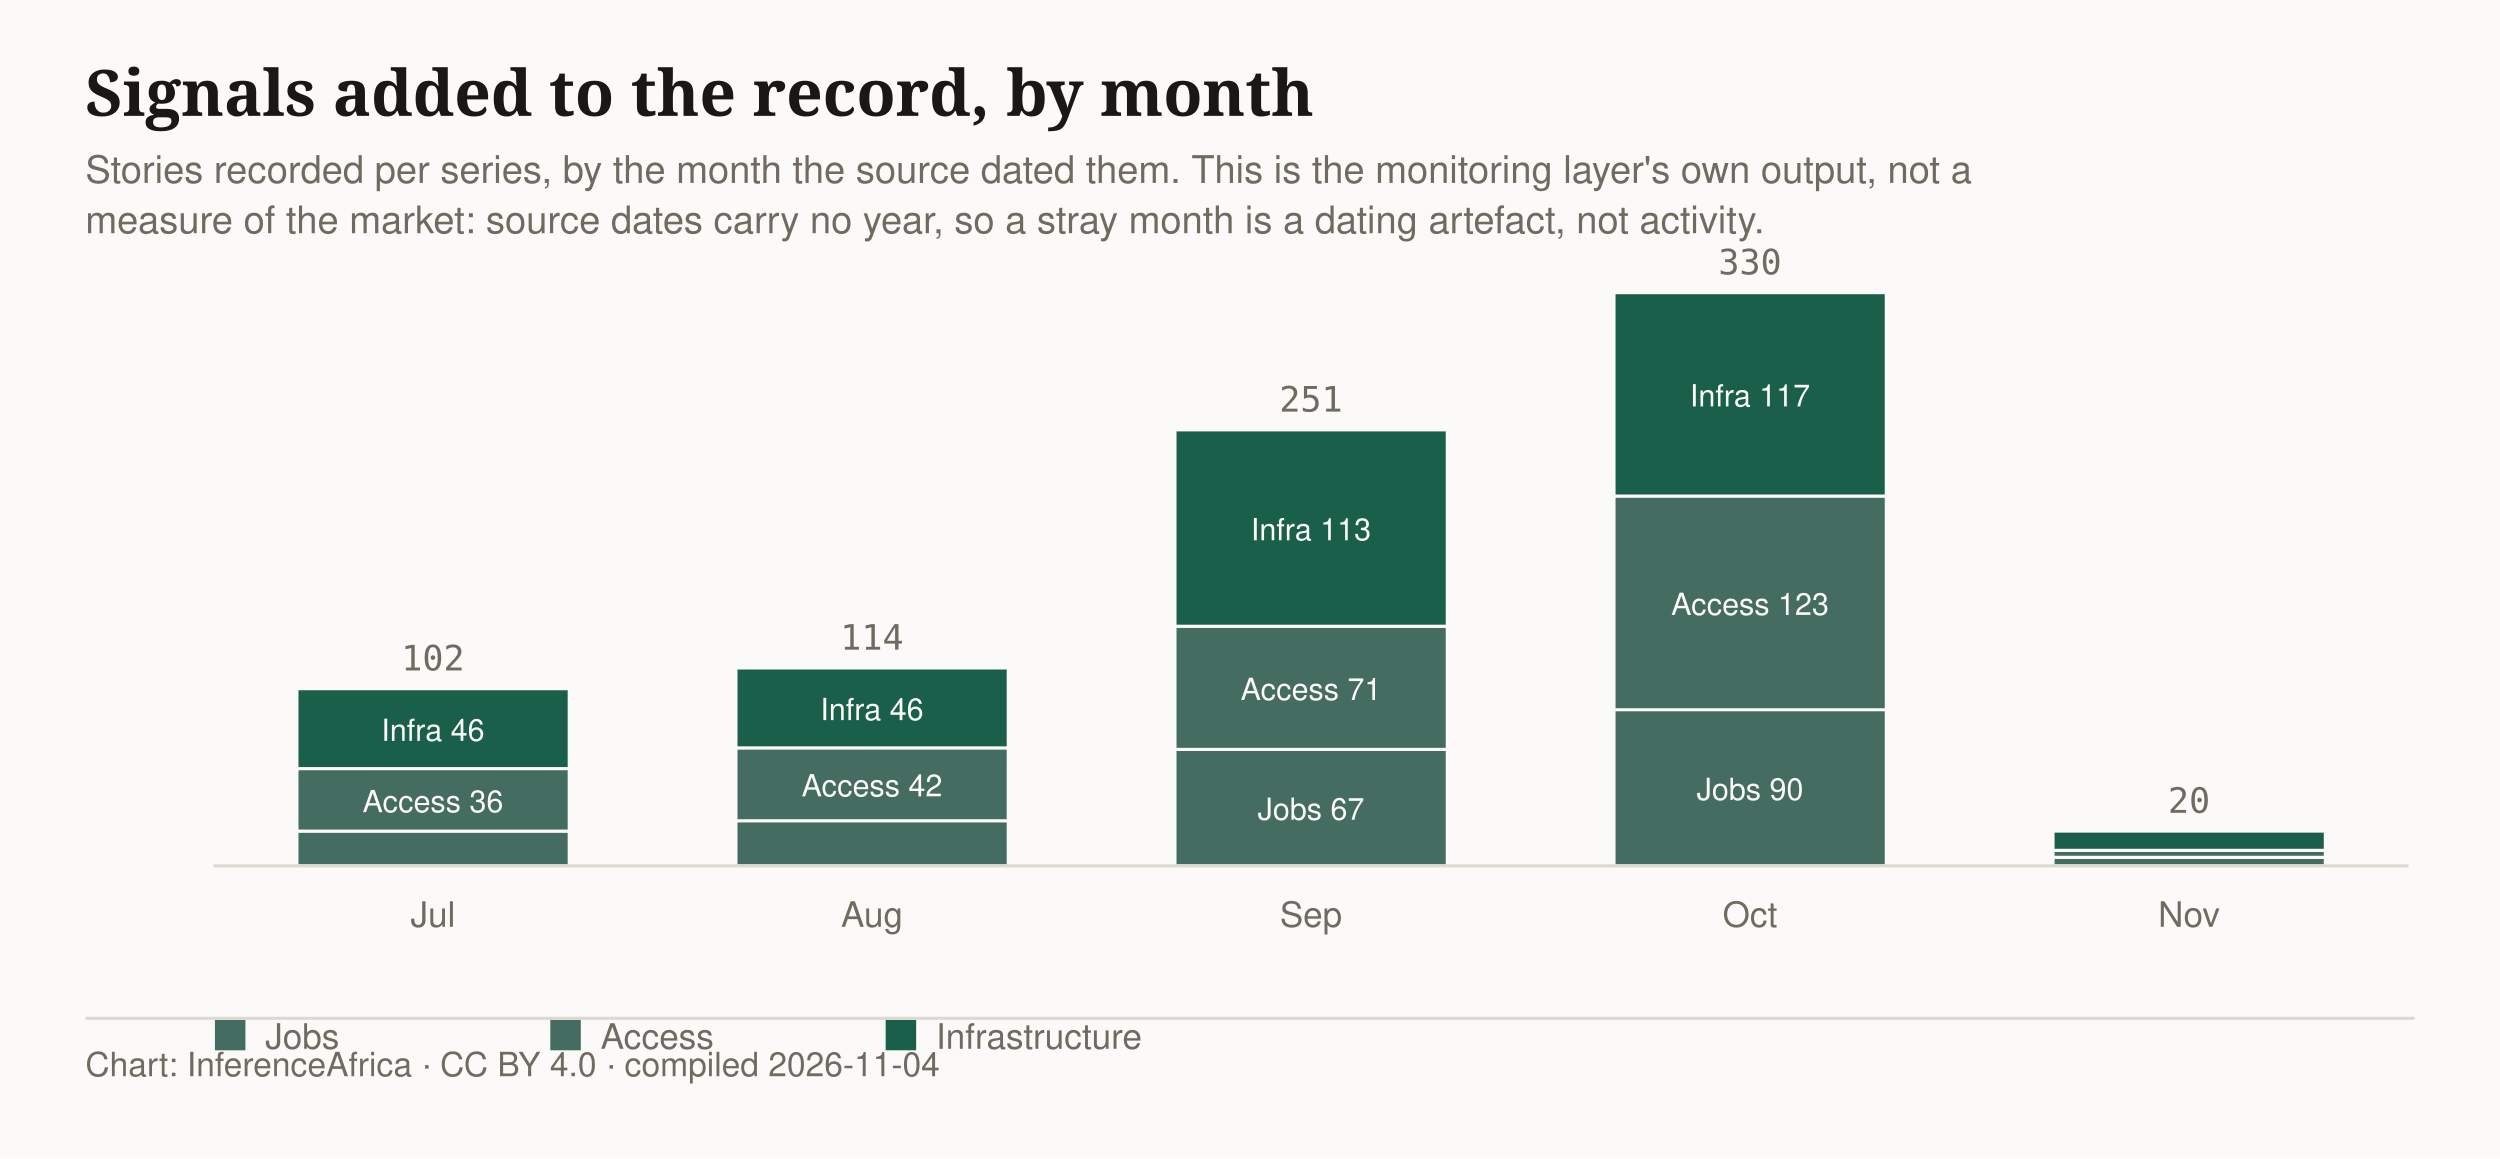
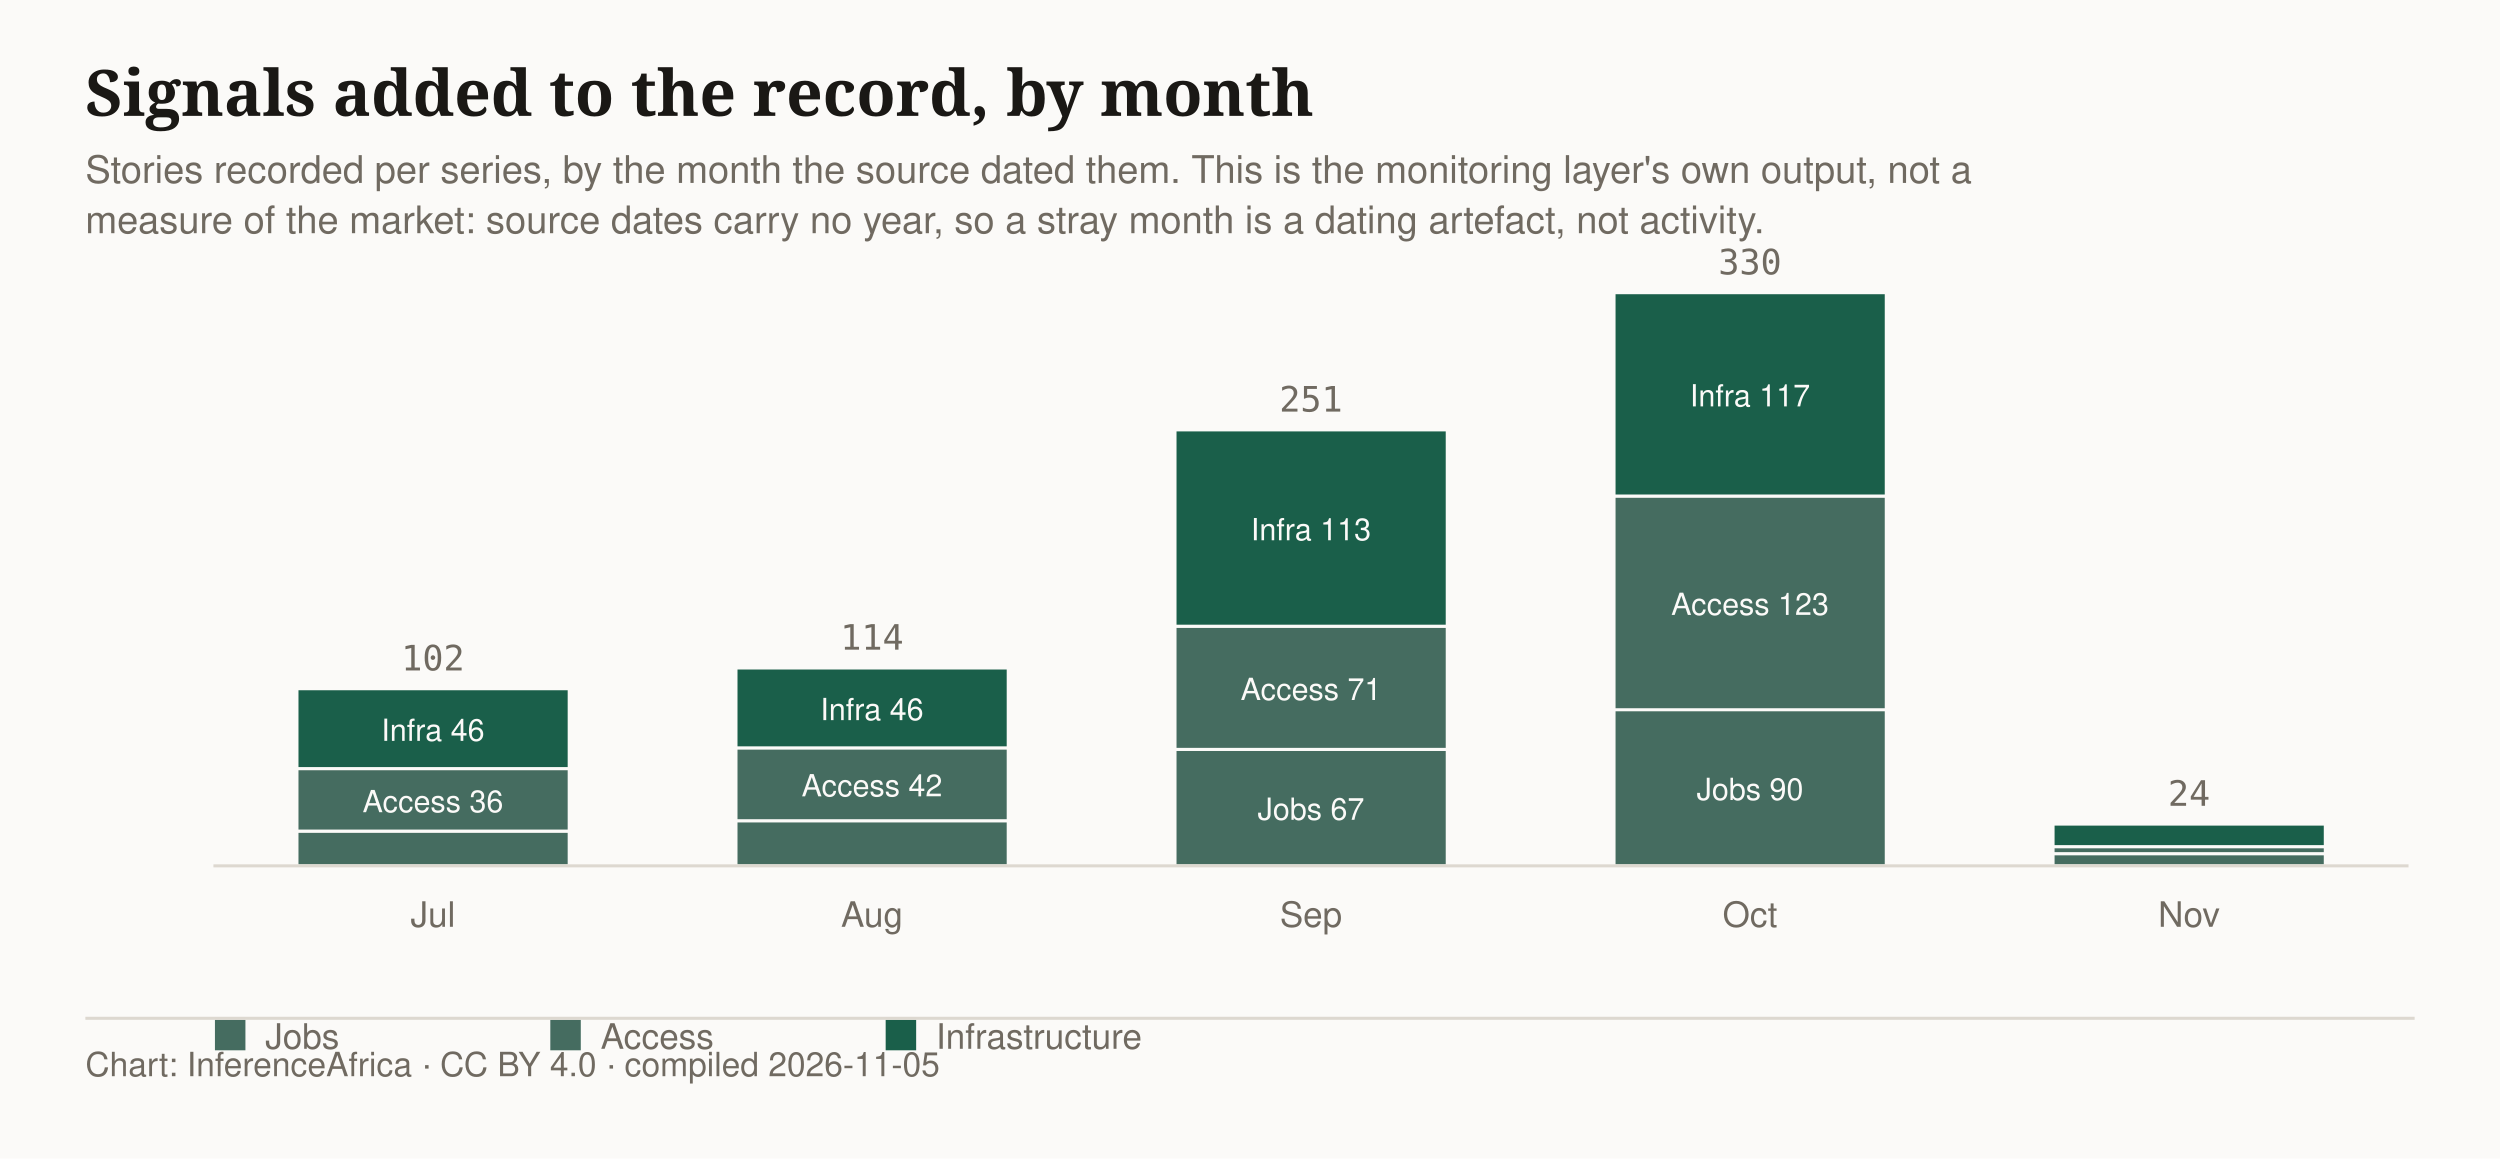
- <svg xmlns="http://www.w3.org/2000/svg" viewBox="0 0 820 380" width="820" height="380" role="img" aria-label="Signals added to the record by month and series: Jul 102, Aug 114, Sep 251, Oct 330, Nov 20. This measures the monitoring layer, not the market.">
+ <svg xmlns="http://www.w3.org/2000/svg" viewBox="0 0 820 380" width="820" height="380" role="img" aria-label="Signals added to the record by month and series: Jul 102, Aug 114, Sep 251, Oct 330, Nov 24. This measures the monitoring layer, not the market.">
  <defs>
    <pattern id="status-proposal" width="6" height="6" patternUnits="userSpaceOnUse">
      <path d="M0 6L6 0" stroke="#756342" stroke-width="1" />
    </pattern>
  </defs>
  <rect width="820" height="380" fill="#fbfaf8" />
  <text x="28" y="38" font-family="'Source Serif 4',Georgia,serif" font-size="21" font-weight="600" fill="#1a1815" style="font-variant-numeric:tabular-nums lining-nums">Signals added to the record, by month</text>
  <text x="28" y="60.0" font-family="IBM Plex Sans,-apple-system,'Segoe UI',Helvetica,Arial,sans-serif" font-size="12.5" fill="#706a61" style="font-variant-numeric:tabular-nums lining-nums">Stories recorded per series, by the month the source dated them. This is the monitoring layer's own output, not a</text>
  <text x="28" y="76.5" font-family="IBM Plex Sans,-apple-system,'Segoe UI',Helvetica,Arial,sans-serif" font-size="12.5" fill="#706a61" style="font-variant-numeric:tabular-nums lining-nums">measure of the market: source dates carry no year, so a stray month is a dating artefact, not activity.</text>
  <rect x="97.4" y="272.6" width="89.3" height="11.4" fill="#456c60" data-status="measured" stroke="#fbfaf8" stroke-width="1" />
  <rect x="97.4" y="252.1" width="89.3" height="20.5" fill="#456c60" data-status="measured" stroke="#fbfaf8" stroke-width="1" />
  <text x="142.0" y="266.4" text-anchor="middle" font-family="IBM Plex Sans,-apple-system,'Segoe UI',Helvetica,Arial,sans-serif" font-size="10" fill="#fbfaf8" style="font-variant-numeric:tabular-nums lining-nums">Access 36</text>
  <rect x="97.4" y="225.9" width="89.3" height="26.2" fill="#1a5f4a" data-status="measured" stroke="#fbfaf8" stroke-width="1" />
  <text x="142.0" y="243.0" text-anchor="middle" font-family="IBM Plex Sans,-apple-system,'Segoe UI',Helvetica,Arial,sans-serif" font-size="10" fill="#fbfaf8" style="font-variant-numeric:tabular-nums lining-nums">Infra 46</text>
  <text x="142.0" y="219.9" text-anchor="middle" font-family="'IBM Plex Mono',Consolas,monospace" font-size="11.5" fill="#706a61" style="font-variant-numeric:tabular-nums lining-nums">102</text>
  <text x="142.0" y="304" text-anchor="middle" font-family="IBM Plex Sans,-apple-system,'Segoe UI',Helvetica,Arial,sans-serif" font-size="11.5" fill="#706a61" style="font-variant-numeric:tabular-nums lining-nums">Jul</text>
  <rect x="241.4" y="269.2" width="89.3" height="14.8" fill="#456c60" data-status="measured" stroke="#fbfaf8" stroke-width="1" />
  <rect x="241.4" y="245.3" width="89.3" height="23.9" fill="#456c60" data-status="measured" stroke="#fbfaf8" stroke-width="1" />
  <text x="286.0" y="261.2" text-anchor="middle" font-family="IBM Plex Sans,-apple-system,'Segoe UI',Helvetica,Arial,sans-serif" font-size="10" fill="#fbfaf8" style="font-variant-numeric:tabular-nums lining-nums">Access 42</text>
  <rect x="241.4" y="219.1" width="89.3" height="26.2" fill="#1a5f4a" data-status="measured" stroke="#fbfaf8" stroke-width="1" />
  <text x="286.0" y="236.2" text-anchor="middle" font-family="IBM Plex Sans,-apple-system,'Segoe UI',Helvetica,Arial,sans-serif" font-size="10" fill="#fbfaf8" style="font-variant-numeric:tabular-nums lining-nums">Infra 46</text>
  <text x="286.0" y="213.1" text-anchor="middle" font-family="'IBM Plex Mono',Consolas,monospace" font-size="11.5" fill="#706a61" style="font-variant-numeric:tabular-nums lining-nums">114</text>
  <text x="286.0" y="304" text-anchor="middle" font-family="IBM Plex Sans,-apple-system,'Segoe UI',Helvetica,Arial,sans-serif" font-size="11.5" fill="#706a61" style="font-variant-numeric:tabular-nums lining-nums">Aug</text>
  <rect x="385.4" y="245.8" width="89.3" height="38.2" fill="#456c60" data-status="measured" stroke="#fbfaf8" stroke-width="1" />
  <text x="430.0" y="268.9" text-anchor="middle" font-family="IBM Plex Sans,-apple-system,'Segoe UI',Helvetica,Arial,sans-serif" font-size="10" fill="#fbfaf8" style="font-variant-numeric:tabular-nums lining-nums">Jobs 67</text>
  <rect x="385.4" y="205.4" width="89.3" height="40.4" fill="#456c60" data-status="measured" stroke="#fbfaf8" stroke-width="1" />
  <text x="430.0" y="229.6" text-anchor="middle" font-family="IBM Plex Sans,-apple-system,'Segoe UI',Helvetica,Arial,sans-serif" font-size="10" fill="#fbfaf8" style="font-variant-numeric:tabular-nums lining-nums">Access 71</text>
  <rect x="385.4" y="141.0" width="89.3" height="64.4" fill="#1a5f4a" data-status="measured" stroke="#fbfaf8" stroke-width="1" />
  <text x="430.0" y="177.2" text-anchor="middle" font-family="IBM Plex Sans,-apple-system,'Segoe UI',Helvetica,Arial,sans-serif" font-size="10" fill="#fbfaf8" style="font-variant-numeric:tabular-nums lining-nums">Infra 113</text>
  <text x="430.0" y="135.0" text-anchor="middle" font-family="'IBM Plex Mono',Consolas,monospace" font-size="11.5" fill="#706a61" style="font-variant-numeric:tabular-nums lining-nums">251</text>
  <text x="430.0" y="304" text-anchor="middle" font-family="IBM Plex Sans,-apple-system,'Segoe UI',Helvetica,Arial,sans-serif" font-size="11.5" fill="#706a61" style="font-variant-numeric:tabular-nums lining-nums">Sep</text>
  <rect x="529.4" y="232.7" width="89.3" height="51.3" fill="#456c60" data-status="measured" stroke="#fbfaf8" stroke-width="1" />
  <text x="574.0" y="262.4" text-anchor="middle" font-family="IBM Plex Sans,-apple-system,'Segoe UI',Helvetica,Arial,sans-serif" font-size="10" fill="#fbfaf8" style="font-variant-numeric:tabular-nums lining-nums">Jobs 90</text>
  <rect x="529.4" y="162.7" width="89.3" height="70.1" fill="#456c60" data-status="measured" stroke="#fbfaf8" stroke-width="1" />
  <text x="574.0" y="201.7" text-anchor="middle" font-family="IBM Plex Sans,-apple-system,'Segoe UI',Helvetica,Arial,sans-serif" font-size="10" fill="#fbfaf8" style="font-variant-numeric:tabular-nums lining-nums">Access 123</text>
  <rect x="529.4" y="96.0" width="89.3" height="66.7" fill="#1a5f4a" data-status="measured" stroke="#fbfaf8" stroke-width="1" />
  <text x="574.0" y="133.3" text-anchor="middle" font-family="IBM Plex Sans,-apple-system,'Segoe UI',Helvetica,Arial,sans-serif" font-size="10" fill="#fbfaf8" style="font-variant-numeric:tabular-nums lining-nums">Infra 117</text>
  <text x="574.0" y="90.0" text-anchor="middle" font-family="'IBM Plex Mono',Consolas,monospace" font-size="11.5" fill="#706a61" style="font-variant-numeric:tabular-nums lining-nums">330</text>
  <text x="574.0" y="304" text-anchor="middle" font-family="IBM Plex Sans,-apple-system,'Segoe UI',Helvetica,Arial,sans-serif" font-size="11.5" fill="#706a61" style="font-variant-numeric:tabular-nums lining-nums">Oct</text>
-   <rect x="673.4" y="281.2" width="89.3" height="2.8" fill="#456c60" data-status="measured" stroke="#fbfaf8" stroke-width="1" />
-   <rect x="673.4" y="278.9" width="89.3" height="2.3" fill="#456c60" data-status="measured" stroke="#fbfaf8" stroke-width="1" />
-   <rect x="673.4" y="272.6" width="89.3" height="6.3" fill="#1a5f4a" data-status="measured" stroke="#fbfaf8" stroke-width="1" />
-   <text x="718.0" y="266.6" text-anchor="middle" font-family="'IBM Plex Mono',Consolas,monospace" font-size="11.5" fill="#706a61" style="font-variant-numeric:tabular-nums lining-nums">20</text>
+   <rect x="673.4" y="280.0" width="89.3" height="4.0" fill="#456c60" data-status="measured" stroke="#fbfaf8" stroke-width="1" />
+   <rect x="673.4" y="277.7" width="89.3" height="2.3" fill="#456c60" data-status="measured" stroke="#fbfaf8" stroke-width="1" />
+   <rect x="673.4" y="270.3" width="89.3" height="7.4" fill="#1a5f4a" data-status="measured" stroke="#fbfaf8" stroke-width="1" />
+   <text x="718.0" y="264.3" text-anchor="middle" font-family="'IBM Plex Mono',Consolas,monospace" font-size="11.5" fill="#706a61" style="font-variant-numeric:tabular-nums lining-nums">24</text>
  <text x="718.0" y="304" text-anchor="middle" font-family="IBM Plex Sans,-apple-system,'Segoe UI',Helvetica,Arial,sans-serif" font-size="11.5" fill="#706a61" style="font-variant-numeric:tabular-nums lining-nums">Nov</text>
  <line x1="70" y1="284" x2="790" y2="284" stroke="#ddd8d0" />
  <rect x="70" y="334" width="11" height="11" fill="#456c60" data-status="measured" stroke="#fbfaf8" stroke-width="1" />
  <text x="87" y="344" font-family="IBM Plex Sans,-apple-system,'Segoe UI',Helvetica,Arial,sans-serif" font-size="11.5" fill="#706a61" style="font-variant-numeric:tabular-nums lining-nums">Jobs</text>
  <rect x="180" y="334" width="11" height="11" fill="#456c60" data-status="measured" stroke="#fbfaf8" stroke-width="1" />
  <text x="197" y="344" font-family="IBM Plex Sans,-apple-system,'Segoe UI',Helvetica,Arial,sans-serif" font-size="11.5" fill="#706a61" style="font-variant-numeric:tabular-nums lining-nums">Access</text>
  <rect x="290" y="334" width="11" height="11" fill="#1a5f4a" data-status="measured" stroke="#fbfaf8" stroke-width="1" />
  <text x="307" y="344" font-family="IBM Plex Sans,-apple-system,'Segoe UI',Helvetica,Arial,sans-serif" font-size="11.5" fill="#706a61" style="font-variant-numeric:tabular-nums lining-nums">Infrastructure</text>
  <line x1="28" y1="334" x2="792" y2="334" stroke="#ddd8d0" />
-   <text x="28" y="353" font-family="IBM Plex Sans,-apple-system,'Segoe UI',Helvetica,Arial,sans-serif" font-size="11" fill="#706a61" style="font-variant-numeric:tabular-nums lining-nums">Chart: InferenceAfrica · CC BY 4.0 · compiled 2026-11-04</text>
+   <text x="28" y="353" font-family="IBM Plex Sans,-apple-system,'Segoe UI',Helvetica,Arial,sans-serif" font-size="11" fill="#706a61" style="font-variant-numeric:tabular-nums lining-nums">Chart: InferenceAfrica · CC BY 4.0 · compiled 2026-11-05</text>
</svg>
